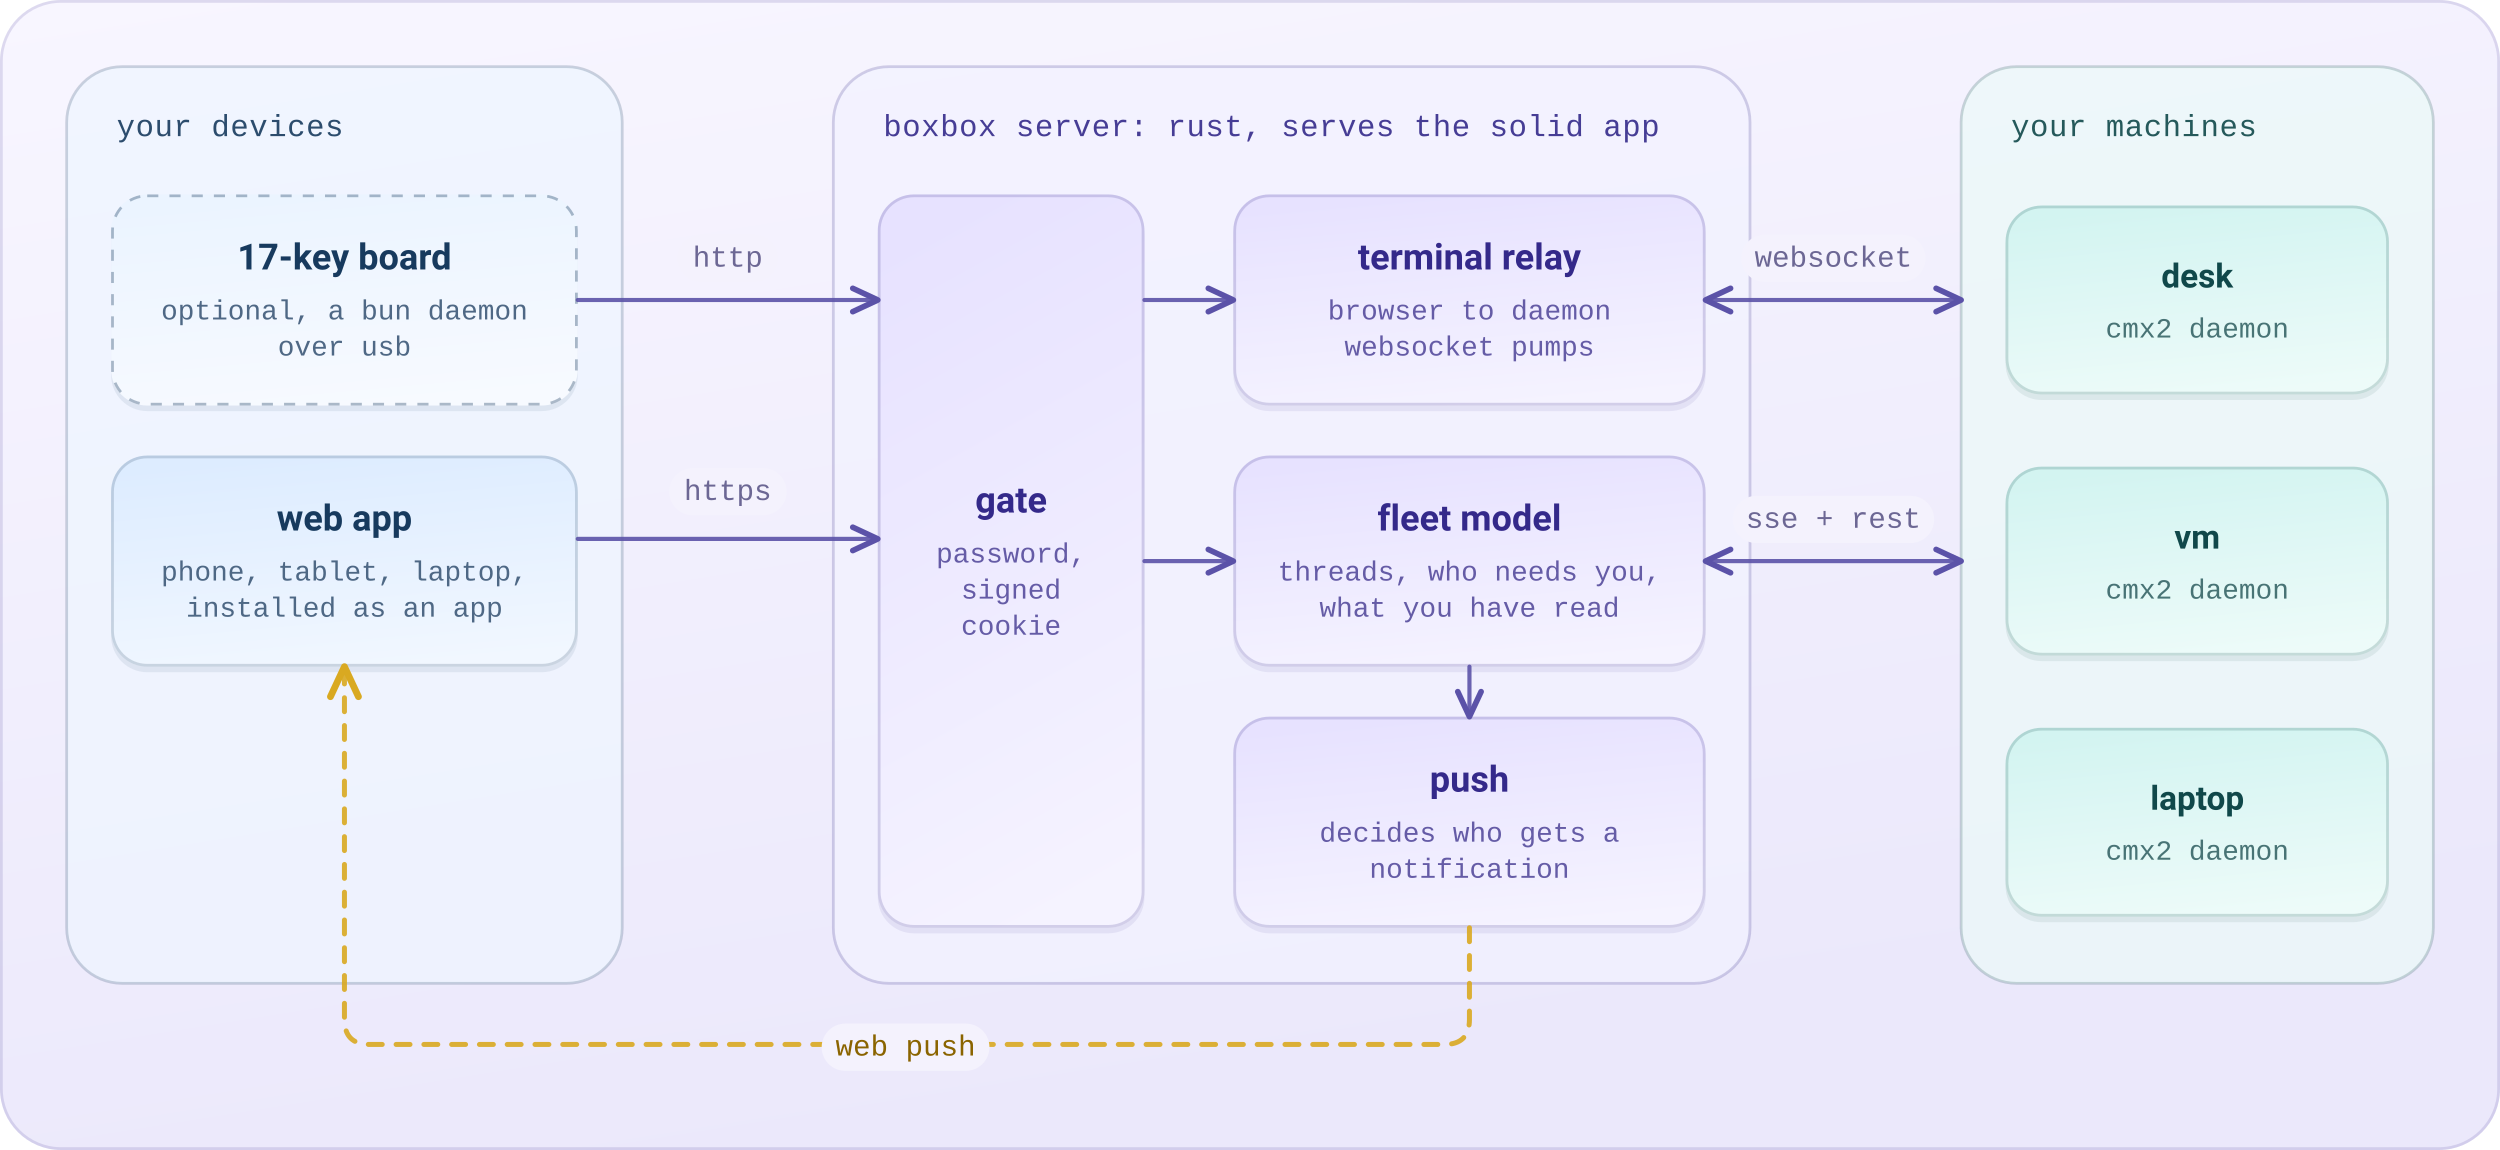
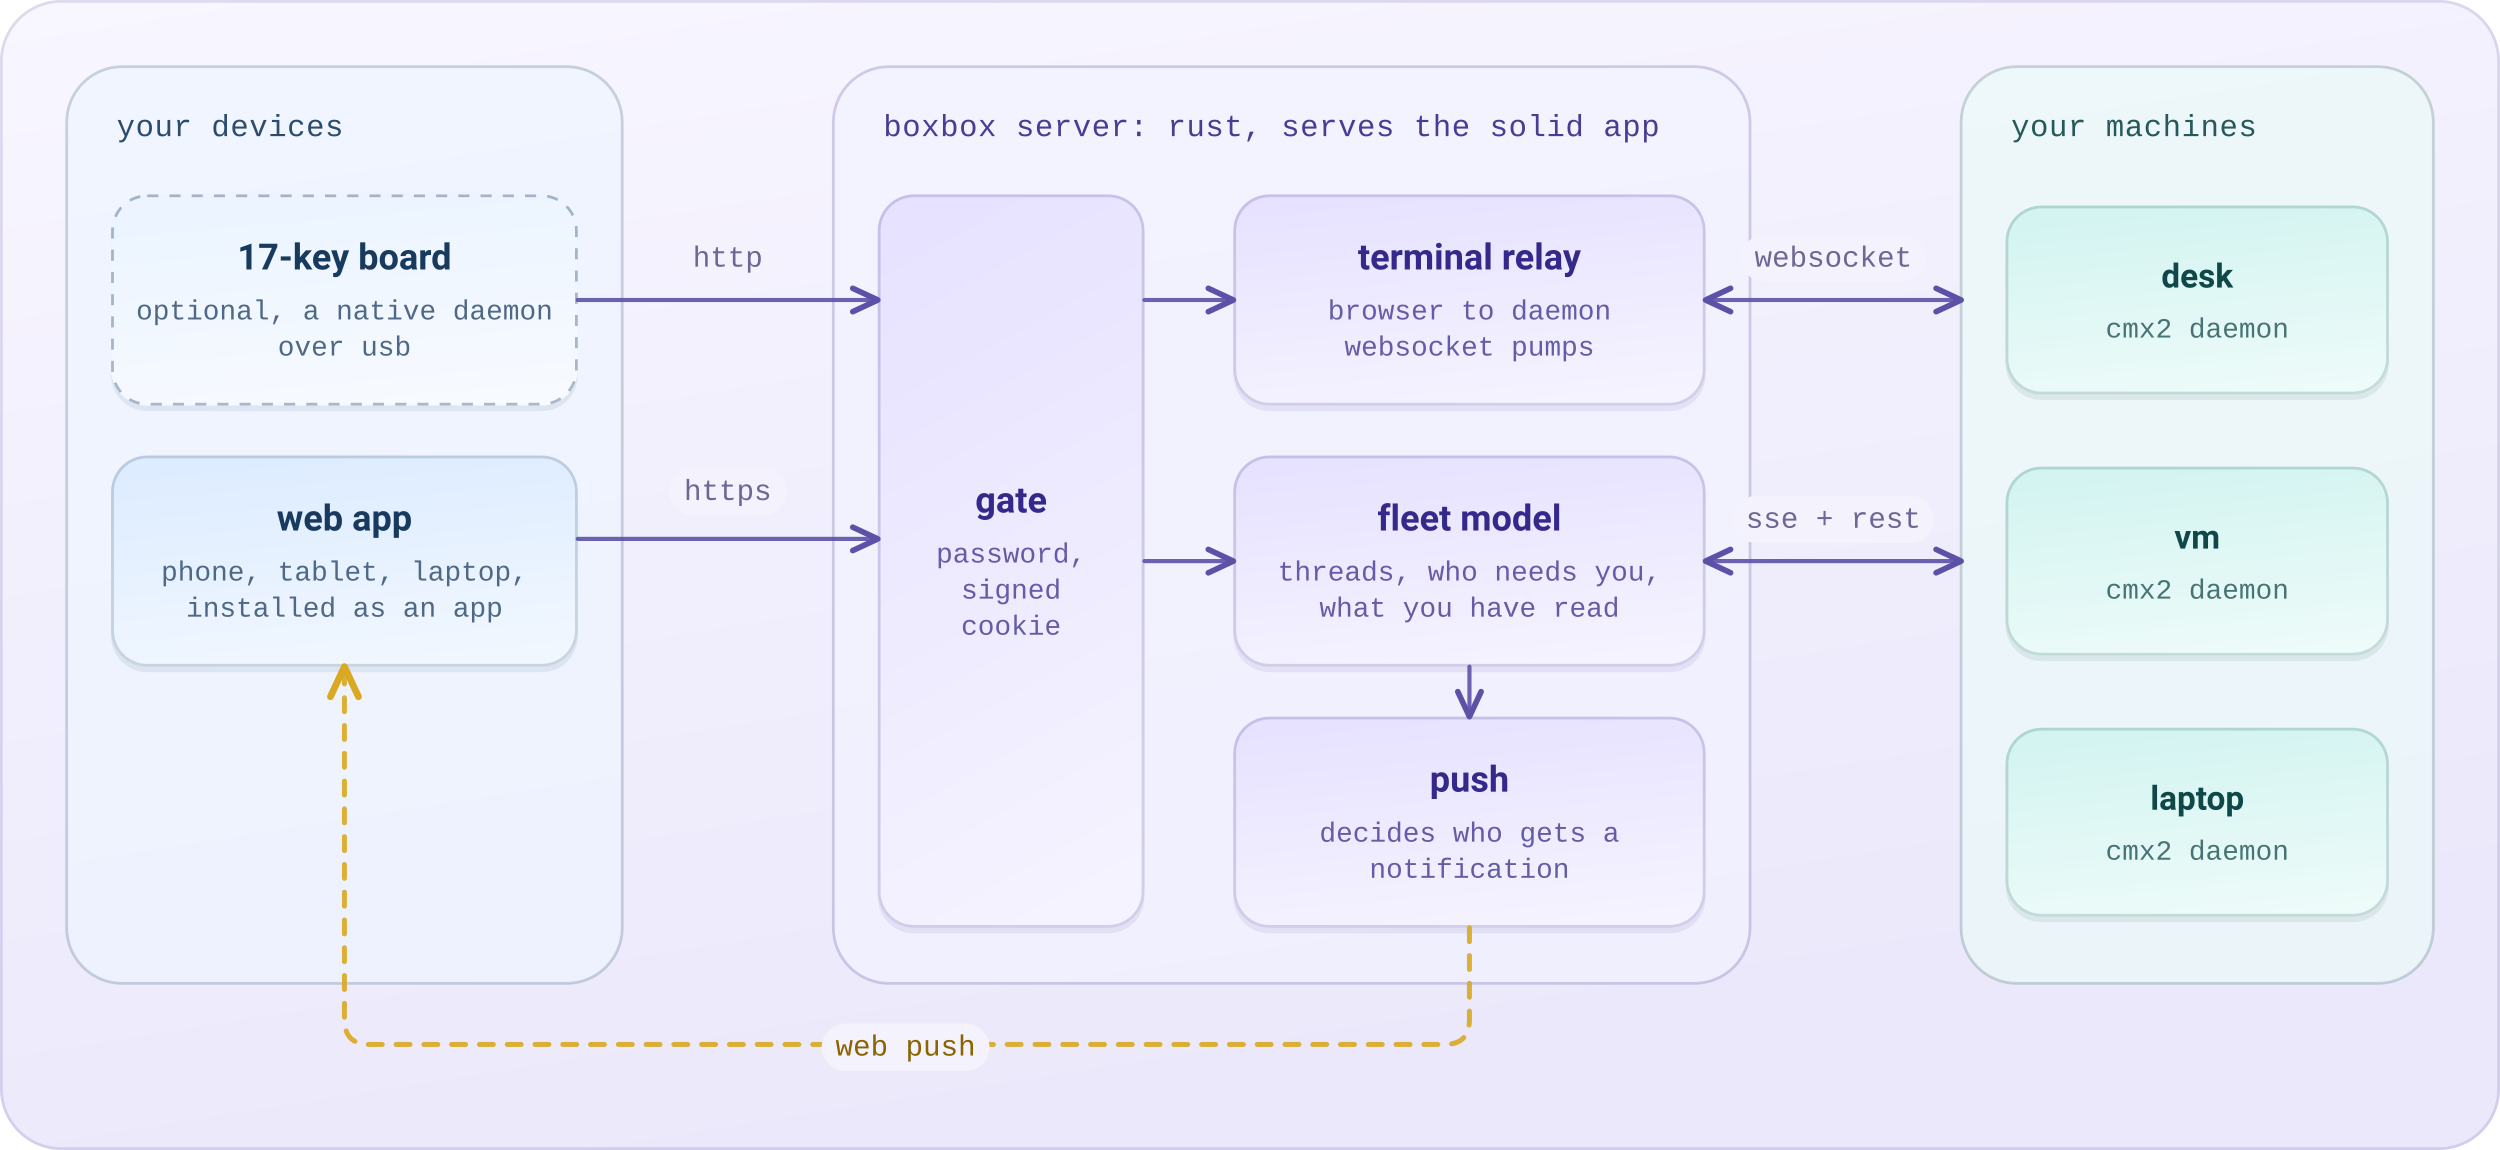
<svg xmlns="http://www.w3.org/2000/svg" viewBox="0 0 900 414" width="900" height="414" role="img" aria-labelledby="t d">
  <defs>
    <linearGradient id="g" x1="0" y1="0" x2=".35" y2="1">
      <stop offset="0" stop-color="#f8f6ff" />
      <stop offset="1" stop-color="#ebe8fb" />
    </linearGradient>
    <linearGradient id="f-blue-0.6" x1=".4" y1="0" x2=".6" y2="1">
      <stop offset="0" stop-color="#ebf4ff" />
      <stop offset="1" stop-color="#f7faff" />
    </linearGradient>
    <linearGradient id="f-blue-1" x1=".4" y1="0" x2=".6" y2="1">
      <stop offset="0" stop-color="#ddecff" />
      <stop offset="1" stop-color="#f1f7ff" />
    </linearGradient>
    <linearGradient id="f-violet-1" x1=".4" y1="0" x2=".6" y2="1">
      <stop offset="0" stop-color="#e7e2ff" />
      <stop offset="1" stop-color="#f5f3ff" />
    </linearGradient>
    <linearGradient id="f-teal-1" x1=".4" y1="0" x2=".6" y2="1">
      <stop offset="0" stop-color="#d3f4f1" />
      <stop offset="1" stop-color="#edfbf9" />
    </linearGradient>
    <marker id="m-5b52a8" viewBox="0 0 10 10" refX="8.5" refY="5" markerWidth="8" markerHeight="8" orient="auto-start-reverse">
      <path d="M1 1.5L8.5 5L1 8.5" fill="none" stroke="#5b52a8" stroke-width="1.7" stroke-linecap="round" stroke-linejoin="round" />
    </marker>
    <marker id="m-d9a921" viewBox="0 0 10 10" refX="8.5" refY="5" markerWidth="8" markerHeight="8" orient="auto-start-reverse">
      <path d="M1 1.5L8.5 5L1 8.5" fill="none" stroke="#d9a921" stroke-width="1.7" stroke-linecap="round" stroke-linejoin="round" />
    </marker>
  </defs>
  <rect width="900" height="414" rx="22" fill="url(#g)" />
  <rect x=".5" y=".5" width="899" height="413" rx="21.5" fill="none" stroke="#34298a" stroke-opacity="0.14" />
  <rect x="24" y="24" width="200" height="330" rx="20" fill="#eff6ff" fill-opacity="0.7" stroke="#173a5e" stroke-opacity="0.2" />
  <text x="42" y="49" font-family="ui-monospace, SFMono-Regular, Menlo, Consolas, 'Liberation Mono', monospace" font-size="11" letter-spacing=".02em" fill="#173a5e" fill-opacity=".9">your devices</text>
  <rect x="300" y="24" width="330" height="330" rx="20" fill="#f3f2ff" fill-opacity="0.7" stroke="#34298a" stroke-opacity="0.2" />
  <text x="318" y="49" font-family="ui-monospace, SFMono-Regular, Menlo, Consolas, 'Liberation Mono', monospace" font-size="11" letter-spacing=".02em" fill="#34298a" fill-opacity=".9">boxbox server: rust, serves the solid app</text>
  <rect x="706" y="24" width="170" height="330" rx="20" fill="#ebfaf8" fill-opacity="0.7" stroke="#10484a" stroke-opacity="0.2" />
  <text x="724" y="49" font-family="ui-monospace, SFMono-Regular, Menlo, Consolas, 'Liberation Mono', monospace" font-size="11" letter-spacing=".02em" fill="#10484a" fill-opacity=".9">your machines</text>
  <rect x="40" y="72" width="168" height="76" rx="13" fill="#173a5e" fill-opacity=".08" />
  <rect x="40" y="70" width="168" height="76" rx="13" fill="url(#f-blue-0.6)" />
  <rect x="40.5" y="70.5" width="167" height="75" rx="12.5" fill="none" stroke="#173a5e" stroke-opacity="0.34" stroke-dasharray="4 4" />
  <text x="124" y="97" text-anchor="middle" font-family="-apple-system, BlinkMacSystemFont, 'Segoe UI', Roboto, 'Helvetica Neue', Arial, sans-serif" font-size="13" font-weight="650" fill="#173a5e">17-key board</text>
-   <text x="124" y="115" text-anchor="middle" font-family="ui-monospace, SFMono-Regular, Menlo, Consolas, 'Liberation Mono', monospace" font-size="10" fill="#415d7b" fill-opacity=".92">optional, a bun daemon</text>
+   <text x="124" y="115" text-anchor="middle" font-family="ui-monospace, SFMono-Regular, Menlo, Consolas, 'Liberation Mono', monospace" font-size="10" fill="#415d7b" fill-opacity=".92">optional, a native daemon</text>
  <text x="124" y="128" text-anchor="middle" font-family="ui-monospace, SFMono-Regular, Menlo, Consolas, 'Liberation Mono', monospace" font-size="10" fill="#415d7b" fill-opacity=".92">over usb</text>
  <rect x="40" y="166" width="168" height="76" rx="13" fill="#173a5e" fill-opacity=".08" />
  <rect x="40" y="164" width="168" height="76" rx="13" fill="url(#f-blue-1)" />
  <rect x="40.5" y="164.5" width="167" height="75" rx="12.5" fill="none" stroke="#173a5e" stroke-opacity="0.18" />
  <text x="124" y="191" text-anchor="middle" font-family="-apple-system, BlinkMacSystemFont, 'Segoe UI', Roboto, 'Helvetica Neue', Arial, sans-serif" font-size="13" font-weight="650" fill="#173a5e">web app</text>
  <text x="124" y="209" text-anchor="middle" font-family="ui-monospace, SFMono-Regular, Menlo, Consolas, 'Liberation Mono', monospace" font-size="10" fill="#415d7b" fill-opacity=".92">phone, tablet, laptop,</text>
  <text x="124" y="222" text-anchor="middle" font-family="ui-monospace, SFMono-Regular, Menlo, Consolas, 'Liberation Mono', monospace" font-size="10" fill="#415d7b" fill-opacity=".92">installed as an app</text>
  <rect x="316" y="72" width="96" height="264" rx="13" fill="#34298a" fill-opacity=".08" />
  <rect x="316" y="70" width="96" height="264" rx="13" fill="url(#f-violet-1)" />
  <rect x="316.5" y="70.5" width="95" height="263" rx="12.5" fill="none" stroke="#34298a" stroke-opacity="0.18" />
  <text x="364" y="184.5" text-anchor="middle" font-family="-apple-system, BlinkMacSystemFont, 'Segoe UI', Roboto, 'Helvetica Neue', Arial, sans-serif" font-size="13" font-weight="650" fill="#34298a">gate</text>
  <text x="364" y="202.5" text-anchor="middle" font-family="ui-monospace, SFMono-Regular, Menlo, Consolas, 'Liberation Mono', monospace" font-size="10" fill="#59509f" fill-opacity=".92">password,</text>
  <text x="364" y="215.5" text-anchor="middle" font-family="ui-monospace, SFMono-Regular, Menlo, Consolas, 'Liberation Mono', monospace" font-size="10" fill="#59509f" fill-opacity=".92">signed</text>
  <text x="364" y="228.5" text-anchor="middle" font-family="ui-monospace, SFMono-Regular, Menlo, Consolas, 'Liberation Mono', monospace" font-size="10" fill="#59509f" fill-opacity=".92">cookie</text>
  <rect x="444" y="72" width="170" height="76" rx="13" fill="#34298a" fill-opacity=".08" />
  <rect x="444" y="70" width="170" height="76" rx="13" fill="url(#f-violet-1)" />
  <rect x="444.5" y="70.5" width="169" height="75" rx="12.5" fill="none" stroke="#34298a" stroke-opacity="0.18" />
  <text x="529" y="97" text-anchor="middle" font-family="-apple-system, BlinkMacSystemFont, 'Segoe UI', Roboto, 'Helvetica Neue', Arial, sans-serif" font-size="13" font-weight="650" fill="#34298a">terminal relay</text>
  <text x="529" y="115" text-anchor="middle" font-family="ui-monospace, SFMono-Regular, Menlo, Consolas, 'Liberation Mono', monospace" font-size="10" fill="#59509f" fill-opacity=".92">browser to daemon</text>
  <text x="529" y="128" text-anchor="middle" font-family="ui-monospace, SFMono-Regular, Menlo, Consolas, 'Liberation Mono', monospace" font-size="10" fill="#59509f" fill-opacity=".92">websocket pumps</text>
  <rect x="444" y="166" width="170" height="76" rx="13" fill="#34298a" fill-opacity=".08" />
  <rect x="444" y="164" width="170" height="76" rx="13" fill="url(#f-violet-1)" />
  <rect x="444.5" y="164.5" width="169" height="75" rx="12.5" fill="none" stroke="#34298a" stroke-opacity="0.18" />
  <text x="529" y="191" text-anchor="middle" font-family="-apple-system, BlinkMacSystemFont, 'Segoe UI', Roboto, 'Helvetica Neue', Arial, sans-serif" font-size="13" font-weight="650" fill="#34298a">fleet model</text>
  <text x="529" y="209" text-anchor="middle" font-family="ui-monospace, SFMono-Regular, Menlo, Consolas, 'Liberation Mono', monospace" font-size="10" fill="#59509f" fill-opacity=".92">threads, who needs you,</text>
  <text x="529" y="222" text-anchor="middle" font-family="ui-monospace, SFMono-Regular, Menlo, Consolas, 'Liberation Mono', monospace" font-size="10" fill="#59509f" fill-opacity=".92">what you have read</text>
  <rect x="444" y="260" width="170" height="76" rx="13" fill="#34298a" fill-opacity=".08" />
  <rect x="444" y="258" width="170" height="76" rx="13" fill="url(#f-violet-1)" />
  <rect x="444.5" y="258.5" width="169" height="75" rx="12.5" fill="none" stroke="#34298a" stroke-opacity="0.18" />
  <text x="529" y="285" text-anchor="middle" font-family="-apple-system, BlinkMacSystemFont, 'Segoe UI', Roboto, 'Helvetica Neue', Arial, sans-serif" font-size="13" font-weight="650" fill="#34298a">push</text>
  <text x="529" y="303" text-anchor="middle" font-family="ui-monospace, SFMono-Regular, Menlo, Consolas, 'Liberation Mono', monospace" font-size="10" fill="#59509f" fill-opacity=".92">decides who gets a</text>
  <text x="529" y="316" text-anchor="middle" font-family="ui-monospace, SFMono-Regular, Menlo, Consolas, 'Liberation Mono', monospace" font-size="10" fill="#59509f" fill-opacity=".92">notification</text>
  <rect x="722" y="76" width="138" height="68" rx="13" fill="#10484a" fill-opacity=".08" />
  <rect x="722" y="74" width="138" height="68" rx="13" fill="url(#f-teal-1)" />
  <rect x="722.5" y="74.5" width="137" height="67" rx="12.5" fill="none" stroke="#10484a" stroke-opacity="0.18" />
  <text x="791" y="103.5" text-anchor="middle" font-family="-apple-system, BlinkMacSystemFont, 'Segoe UI', Roboto, 'Helvetica Neue', Arial, sans-serif" font-size="12" font-weight="650" fill="#10484a">desk</text>
  <text x="791" y="121.5" text-anchor="middle" font-family="ui-monospace, SFMono-Regular, Menlo, Consolas, 'Liberation Mono', monospace" font-size="10" fill="#3b696b" fill-opacity=".92">cmx2 daemon</text>
  <rect x="722" y="170" width="138" height="68" rx="13" fill="#10484a" fill-opacity=".08" />
  <rect x="722" y="168" width="138" height="68" rx="13" fill="url(#f-teal-1)" />
  <rect x="722.5" y="168.5" width="137" height="67" rx="12.5" fill="none" stroke="#10484a" stroke-opacity="0.18" />
  <text x="791" y="197.5" text-anchor="middle" font-family="-apple-system, BlinkMacSystemFont, 'Segoe UI', Roboto, 'Helvetica Neue', Arial, sans-serif" font-size="12" font-weight="650" fill="#10484a">vm</text>
  <text x="791" y="215.5" text-anchor="middle" font-family="ui-monospace, SFMono-Regular, Menlo, Consolas, 'Liberation Mono', monospace" font-size="10" fill="#3b696b" fill-opacity=".92">cmx2 daemon</text>
  <rect x="722" y="264" width="138" height="68" rx="13" fill="#10484a" fill-opacity=".08" />
  <rect x="722" y="262" width="138" height="68" rx="13" fill="url(#f-teal-1)" />
  <rect x="722.5" y="262.5" width="137" height="67" rx="12.5" fill="none" stroke="#10484a" stroke-opacity="0.18" />
  <text x="791" y="291.5" text-anchor="middle" font-family="-apple-system, BlinkMacSystemFont, 'Segoe UI', Roboto, 'Helvetica Neue', Arial, sans-serif" font-size="12" font-weight="650" fill="#10484a">laptop</text>
  <text x="791" y="309.5" text-anchor="middle" font-family="ui-monospace, SFMono-Regular, Menlo, Consolas, 'Liberation Mono', monospace" font-size="10" fill="#3b696b" fill-opacity=".92">cmx2 daemon</text>
  <path d="M208 108L316 108" fill="none" stroke="#5b52a8" stroke-width="1.5" stroke-opacity="0.9" stroke-linecap="round" marker-end="url(#m-5b52a8)" />
  <rect x="243.9" y="84.5" width="36.2" height="17" rx="8.5" fill="#f4f2fd" />
  <text x="262" y="96" text-anchor="middle" font-family="ui-monospace, SFMono-Regular, Menlo, Consolas, 'Liberation Mono', monospace" font-size="10.5" fill="#6c6794">http</text>
  <path d="M208 194L316 194" fill="none" stroke="#5b52a8" stroke-width="1.5" stroke-opacity="0.9" stroke-linecap="round" marker-end="url(#m-5b52a8)" />
  <rect x="240.9" y="168.5" width="42.3" height="17" rx="8.5" fill="#f4f2fd" />
  <text x="262" y="180" text-anchor="middle" font-family="ui-monospace, SFMono-Regular, Menlo, Consolas, 'Liberation Mono', monospace" font-size="10.5" fill="#6c6794">https</text>
  <path d="M412 108L444 108" fill="none" stroke="#5b52a8" stroke-width="1.5" stroke-opacity="0.9" stroke-linecap="round" marker-end="url(#m-5b52a8)" />
  <path d="M412 202L444 202" fill="none" stroke="#5b52a8" stroke-width="1.5" stroke-opacity="0.9" stroke-linecap="round" marker-end="url(#m-5b52a8)" />
  <path d="M529 240L529 258" fill="none" stroke="#5b52a8" stroke-width="1.5" stroke-opacity="0.9" stroke-linecap="round" marker-end="url(#m-5b52a8)" />
  <path d="M614 108L706 108" fill="none" stroke="#5b52a8" stroke-width="1.5" stroke-opacity="0.9" stroke-linecap="round" marker-end="url(#m-5b52a8)" marker-start="url(#m-5b52a8)" />
  <rect x="626.8" y="84.5" width="66.4" height="17" rx="8.5" fill="#f4f2fd" />
  <text x="660" y="96" text-anchor="middle" font-family="ui-monospace, SFMono-Regular, Menlo, Consolas, 'Liberation Mono', monospace" font-size="10.5" fill="#6c6794">websocket</text>
  <path d="M614 202L706 202" fill="none" stroke="#5b52a8" stroke-width="1.5" stroke-opacity="0.9" stroke-linecap="round" marker-end="url(#m-5b52a8)" marker-start="url(#m-5b52a8)" />
  <rect x="623.8" y="178.5" width="72.5" height="17" rx="8.5" fill="#f4f2fd" />
  <text x="660" y="190" text-anchor="middle" font-family="ui-monospace, SFMono-Regular, Menlo, Consolas, 'Liberation Mono', monospace" font-size="10.5" fill="#6c6794">sse + rest</text>
  <path d="M529 334L529 367Q529 376 520 376L133 376Q124 376 124 367L124 240" fill="none" stroke="#d9a921" stroke-width="1.8" stroke-opacity="0.9" stroke-linecap="round" stroke-dasharray="5 5" marker-end="url(#m-d9a921)" />
  <rect x="295.8" y="368.5" width="60.4" height="17" rx="8.5" fill="#f4f2fd" />
  <text x="326" y="380" text-anchor="middle" font-family="ui-monospace, SFMono-Regular, Menlo, Consolas, 'Liberation Mono', monospace" font-size="10.5" fill="#8a6400">web push</text>
</svg>
